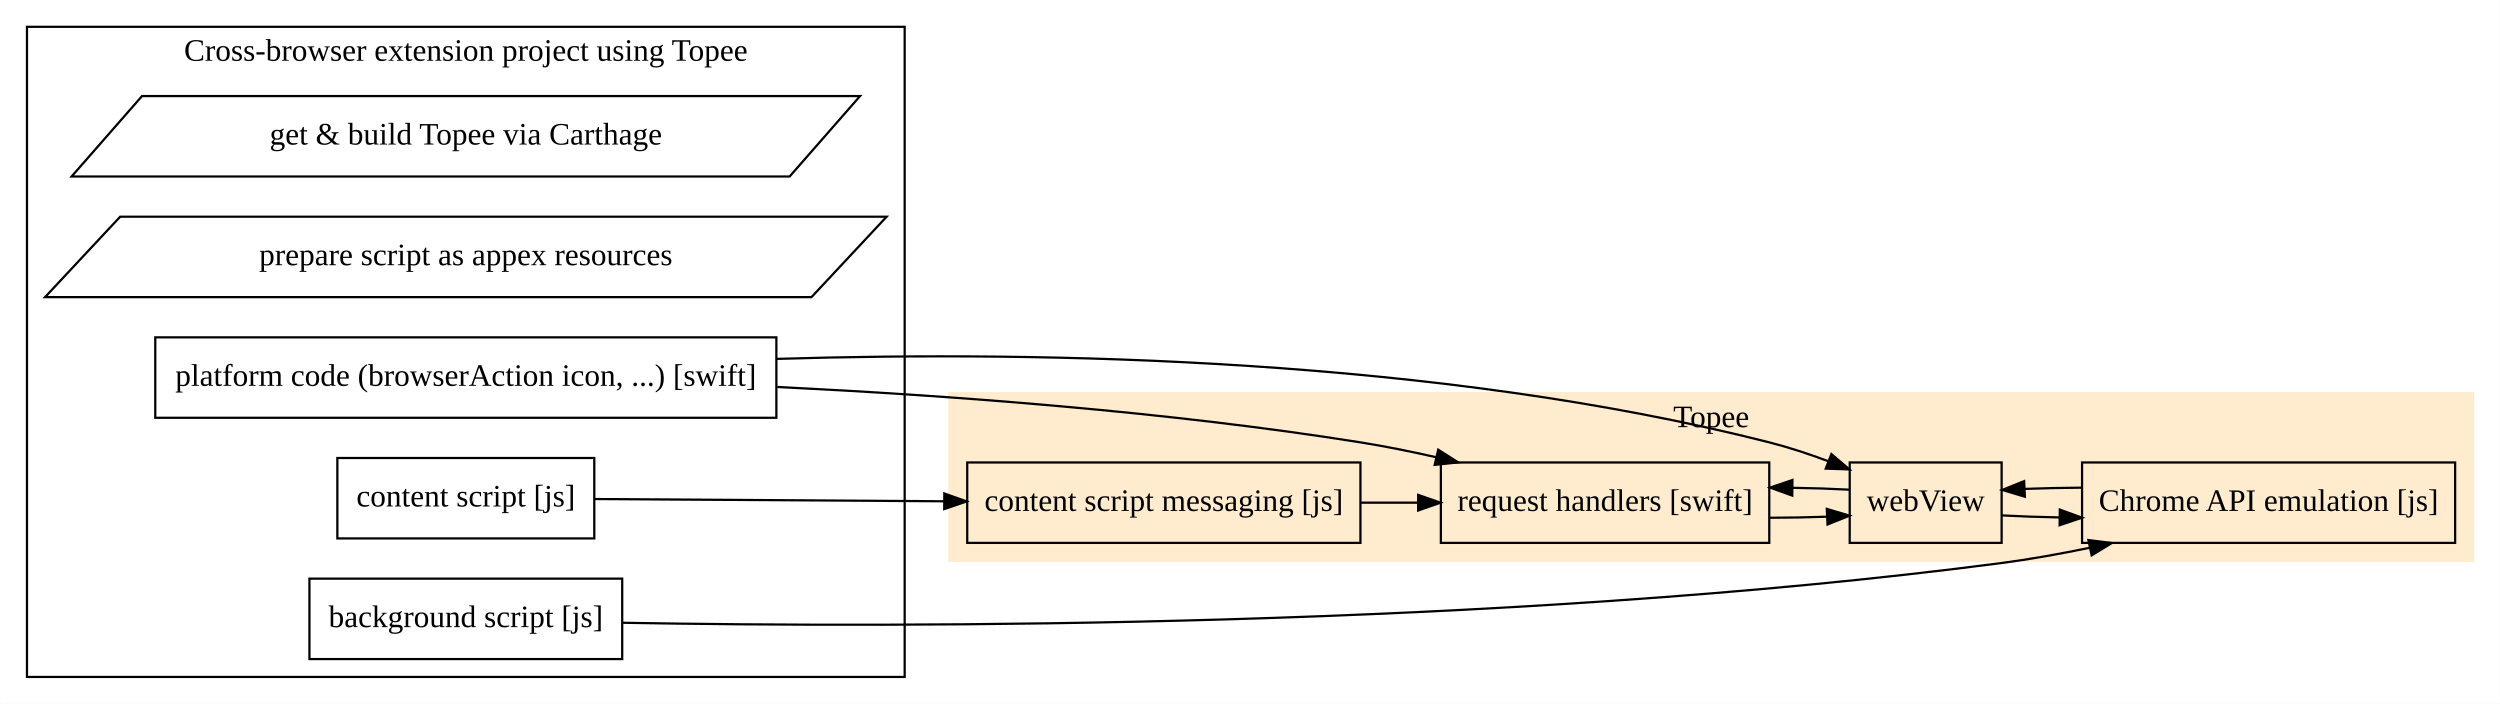
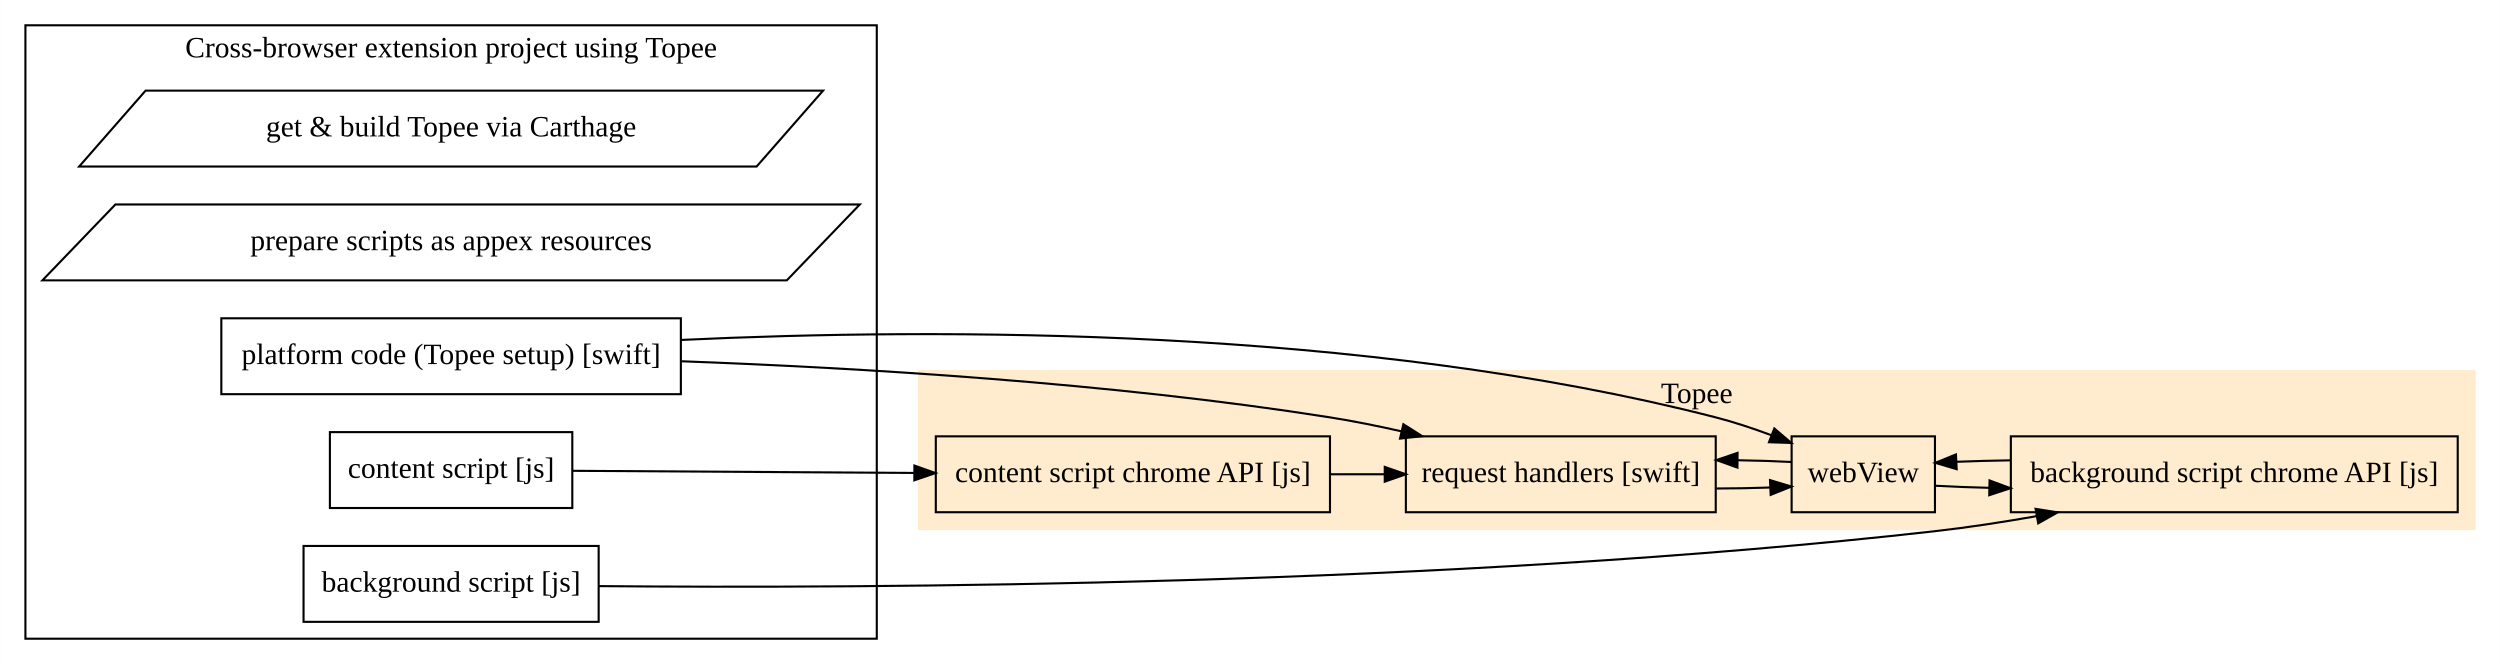
- <svg xmlns="http://www.w3.org/2000/svg" width="1119pt" height="315pt" viewBox="0.00 0.00 1118.85 315.00">
+ <svg xmlns="http://www.w3.org/2000/svg" width="1186pt" height="315pt" viewBox="0.00 0.00 1185.88 315.00">
  <g id="graph0" class="graph" transform="scale(1 1) rotate(0) translate(4 311)">
-     <polygon fill="white" stroke="none" points="-4,4 -4,-311 1114.85,-311 1114.85,4 -4,4" />
+     <polygon fill="white" stroke="none" points="-4,4 -4,-311 1181.88,-311 1181.88,4 -4,4" />
    <g id="clust1" class="cluster">
-       <polygon fill="blanchedalmond" stroke="blanchedalmond" points="420.854,-60 420.854,-135 1102.85,-135 1102.85,-60 420.854,-60" />
-       <text text-anchor="middle" x="761.854" y="-119.8" font-family="Times New Roman,serif" font-size="14.00">Topee</text>
+       <polygon fill="blanchedalmond" stroke="blanchedalmond" points="431.884,-60 431.884,-135 1169.88,-135 1169.88,-60 431.884,-60" />
+       <text text-anchor="middle" x="800.884" y="-119.8" font-family="Times New Roman,serif" font-size="14.00">Topee</text>
    </g>
    <g id="clust2" class="cluster">
-       <polygon fill="none" stroke="black" points="8,-8 8,-299 400.854,-299 400.854,-8 8,-8" />
-       <text text-anchor="middle" x="204.427" y="-283.8" font-family="Times New Roman,serif" font-size="14.00">Cross-browser extension project using Topee</text>
+       <polygon fill="none" stroke="black" points="8,-8 8,-299 411.884,-299 411.884,-8 8,-8" />
+       <text text-anchor="middle" x="209.942" y="-283.8" font-family="Times New Roman,serif" font-size="14.00">Cross-browser extension project using Topee</text>
    </g>
    <g id="node1" class="node">
-       <polygon fill="none" stroke="black" points="787.854,-104 640.854,-104 640.854,-68 787.854,-68 787.854,-104" />
-       <text text-anchor="middle" x="714.354" y="-82.3" font-family="Times New Roman,serif" font-size="14.00">request handlers [swift]</text>
+       <polygon fill="none" stroke="black" points="809.884,-104 662.884,-104 662.884,-68 809.884,-68 809.884,-104" />
+       <text text-anchor="middle" x="736.384" y="-82.3" font-family="Times New Roman,serif" font-size="14.00">request handlers [swift]</text>
    </g>
    <g id="node4" class="node">
-       <polygon fill="none" stroke="black" points="891.854,-104 823.854,-104 823.854,-68 891.854,-68 891.854,-104" />
-       <text text-anchor="middle" x="857.854" y="-82.3" font-family="Times New Roman,serif" font-size="14.00">webView</text>
+       <polygon fill="none" stroke="black" points="913.884,-104 845.884,-104 845.884,-68 913.884,-68 913.884,-104" />
+       <text text-anchor="middle" x="879.884" y="-82.3" font-family="Times New Roman,serif" font-size="14.00">webView</text>
    </g>
    <g id="edge1" class="edge">
-       <path fill="none" stroke="black" d="M788.177,-79.253C796.84,-79.274 805.462,-79.431 813.523,-79.722" />
-       <polygon fill="black" stroke="black" points="813.604,-83.23 823.752,-80.183 813.919,-76.237 813.604,-83.23" />
+       <path fill="none" stroke="black" d="M810.207,-79.253C818.87,-79.274 827.492,-79.431 835.553,-79.722" />
+       <polygon fill="black" stroke="black" points="835.634,-83.23 845.781,-80.183 835.949,-76.237 835.634,-83.23" />
    </g>
    <g id="node2" class="node">
-       <polygon fill="none" stroke="black" points="1094.85,-104 927.854,-104 927.854,-68 1094.85,-68 1094.85,-104" />
-       <text text-anchor="middle" x="1011.35" y="-82.3" font-family="Times New Roman,serif" font-size="14.00">Chrome API emulation [js]</text>
+       <polygon fill="none" stroke="black" points="1161.88,-104 949.884,-104 949.884,-68 1161.88,-68 1161.88,-104" />
+       <text text-anchor="middle" x="1055.88" y="-82.3" font-family="Times New Roman,serif" font-size="14.00">background script chrome API [js]</text>
    </g>
    <g id="edge3" class="edge">
-       <path fill="none" stroke="black" d="M927.85,-92.726C919.059,-92.664 910.389,-92.479 902.322,-92.173" />
-       <polygon fill="black" stroke="black" points="902.253,-88.666 892.102,-91.699 901.929,-95.658 902.253,-88.666" />
+       <path fill="none" stroke="black" d="M949.711,-92.617C940.779,-92.485 932.115,-92.254 924.117,-91.925" />
+       <polygon fill="black" stroke="black" points="924.18,-88.424 914.022,-91.435 923.84,-95.416 924.18,-88.424" />
    </g>
    <g id="node3" class="node">
-       <polygon fill="none" stroke="black" points="604.854,-104 428.854,-104 428.854,-68 604.854,-68 604.854,-104" />
-       <text text-anchor="middle" x="516.854" y="-82.3" font-family="Times New Roman,serif" font-size="14.00">content script messaging [js]</text>
+       <polygon fill="none" stroke="black" points="626.884,-104 439.884,-104 439.884,-68 626.884,-68 626.884,-104" />
+       <text text-anchor="middle" x="533.384" y="-82.3" font-family="Times New Roman,serif" font-size="14.00">content script chrome API [js]</text>
    </g>
    <g id="edge5" class="edge">
-       <path fill="none" stroke="black" d="M605.027,-86C613.497,-86 622.073,-86 630.499,-86" />
-       <polygon fill="black" stroke="black" points="630.684,-89.5 640.684,-86 630.684,-82.5 630.684,-89.5" />
+       <path fill="none" stroke="black" d="M626.942,-86C635.512,-86 644.16,-86 652.634,-86" />
+       <polygon fill="black" stroke="black" points="652.867,-89.5 662.867,-86 652.867,-82.5 652.867,-89.5" />
    </g>
    <g id="edge4" class="edge">
-       <path fill="none" stroke="black" d="M823.752,-91.817C815.948,-92.245 807.282,-92.526 798.347,-92.659" />
-       <polygon fill="black" stroke="black" points="798.146,-89.161 788.177,-92.747 798.207,-96.161 798.146,-89.161" />
+       <path fill="none" stroke="black" d="M845.781,-91.817C837.978,-92.245 829.312,-92.526 820.377,-92.659" />
+       <polygon fill="black" stroke="black" points="820.176,-89.161 810.207,-92.747 820.237,-96.161 820.176,-89.161" />
    </g>
    <g id="edge2" class="edge">
-       <path fill="none" stroke="black" d="M892.102,-80.301C899.886,-79.868 908.555,-79.57 917.564,-79.404" />
-       <polygon fill="black" stroke="black" points="917.895,-82.9 927.85,-79.274 917.806,-75.901 917.895,-82.9" />
+       <path fill="none" stroke="black" d="M914.022,-80.565C921.77,-80.126 930.458,-79.796 939.614,-79.577" />
+       <polygon fill="black" stroke="black" points="939.781,-83.075 949.711,-79.383 939.646,-76.076 939.781,-83.075" />
    </g>
    <g id="node5" class="node">
-       <polygon fill="none" stroke="black" points="380.884,-268 59.486,-268 27.971,-232 349.368,-232 380.884,-268" />
-       <text text-anchor="middle" x="204.427" y="-246.3" font-family="Times New Roman,serif" font-size="14.00">get &amp; build Topee via Carthage</text>
+       <polygon fill="none" stroke="black" points="386.399,-268 65.001,-268 33.486,-232 354.883,-232 386.399,-268" />
+       <text text-anchor="middle" x="209.942" y="-246.3" font-family="Times New Roman,serif" font-size="14.00">get &amp; build Topee via Carthage</text>
    </g>
    <g id="node6" class="node">
-       <polygon fill="none" stroke="black" points="392.782,-214 49.713,-214 16.073,-178 359.141,-178 392.782,-214" />
-       <text text-anchor="middle" x="204.427" y="-192.3" font-family="Times New Roman,serif" font-size="14.00">prepare script as appex resources</text>
+       <polygon fill="none" stroke="black" points="403.827,-214 50.686,-214 16.058,-178 369.198,-178 403.827,-214" />
+       <text text-anchor="middle" x="209.942" y="-192.3" font-family="Times New Roman,serif" font-size="14.00">prepare scripts as appex resources</text>
    </g>
    <g id="node7" class="node">
-       <polygon fill="none" stroke="black" points="274.427,-52 134.427,-52 134.427,-16 274.427,-16 274.427,-52" />
-       <text text-anchor="middle" x="204.427" y="-30.3" font-family="Times New Roman,serif" font-size="14.00">background script [js]</text>
+       <polygon fill="none" stroke="black" points="279.942,-52 139.942,-52 139.942,-16 279.942,-16 279.942,-52" />
+       <text text-anchor="middle" x="209.942" y="-30.3" font-family="Times New Roman,serif" font-size="14.00">background script [js]</text>
    </g>
    <g id="edge6" class="edge">
-       <path fill="none" stroke="black" d="M274.47,-32.253C398.611,-30.058 667.492,-29.619 891.854,-59 904.692,-60.681 918.183,-63.108 931.277,-65.825" />
-       <polygon fill="black" stroke="black" points="930.684,-69.278 941.195,-67.953 932.152,-62.433 930.684,-69.278" />
+       <path fill="none" stroke="black" d="M280.048,-32.949C406.343,-31.807 682.721,-32.913 913.884,-59 929.574,-60.771 946.134,-63.318 962.171,-66.15" />
+       <polygon fill="black" stroke="black" points="961.613,-69.606 972.077,-67.946 962.862,-62.718 961.613,-69.606" />
    </g>
    <g id="node8" class="node">
-       <polygon fill="none" stroke="black" points="261.927,-106 146.927,-106 146.927,-70 261.927,-70 261.927,-106" />
-       <text text-anchor="middle" x="204.427" y="-84.3" font-family="Times New Roman,serif" font-size="14.00">content script [js]</text>
+       <polygon fill="none" stroke="black" points="267.442,-106 152.442,-106 152.442,-70 267.442,-70 267.442,-106" />
+       <text text-anchor="middle" x="209.942" y="-84.3" font-family="Times New Roman,serif" font-size="14.00">content script [js]</text>
    </g>
    <g id="edge7" class="edge">
-       <path fill="none" stroke="black" d="M262.003,-87.635C305.614,-87.355 366.963,-86.959 418.426,-86.628" />
-       <polygon fill="black" stroke="black" points="418.601,-90.127 428.578,-86.562 418.556,-83.127 418.601,-90.127" />
+       <path fill="none" stroke="black" d="M267.67,-87.647C312.37,-87.369 375.88,-86.974 429.486,-86.64" />
+       <polygon fill="black" stroke="black" points="429.742,-90.139 439.72,-86.577 429.698,-83.139 429.742,-90.139" />
    </g>
    <g id="node9" class="node">
-       <polygon fill="none" stroke="black" points="343.427,-160 65.427,-160 65.427,-124 343.427,-124 343.427,-160" />
-       <text text-anchor="middle" x="204.427" y="-138.3" font-family="Times New Roman,serif" font-size="14.00">platform code (browserAction icon, ...) [swift]</text>
+       <polygon fill="none" stroke="black" points="318.942,-160 100.942,-160 100.942,-124 318.942,-124 318.942,-160" />
+       <text text-anchor="middle" x="209.942" y="-138.3" font-family="Times New Roman,serif" font-size="14.00">platform code (Topee setup) [swift]</text>
    </g>
    <g id="edge8" class="edge">
-       <path fill="none" stroke="black" d="M343.816,-137.791C421.01,-133.983 518.687,-126.745 604.854,-113 615.9,-111.238 627.47,-108.901 638.769,-106.338" />
-       <polygon fill="black" stroke="black" points="639.669,-109.722 648.608,-104.036 638.074,-102.906 639.669,-109.722" />
+       <path fill="none" stroke="black" d="M319.251,-139.613C403.538,-136.513 523.209,-129.386 626.884,-113 637.932,-111.254 649.504,-108.926 660.803,-106.367" />
+       <polygon fill="black" stroke="black" points="661.702,-109.751 670.643,-104.067 660.109,-102.935 661.702,-109.751" />
    </g>
    <g id="edge9" class="edge">
-       <path fill="none" stroke="black" d="M343.628,-150.362C463.099,-154.005 639.45,-150.737 787.854,-113 796.55,-110.789 805.63,-107.778 814.238,-104.568" />
-       <polygon fill="black" stroke="black" points="815.656,-107.772 823.712,-100.891 813.123,-101.246 815.656,-107.772" />
+       <path fill="none" stroke="black" d="M319.189,-149.739C440.67,-155.456 642.641,-156.006 809.884,-113 818.574,-110.765 827.651,-107.744 836.258,-104.531" />
+       <polygon fill="black" stroke="black" points="837.677,-107.735 845.732,-100.853 835.143,-101.209 837.677,-107.735" />
    </g>
  </g>
</svg>
